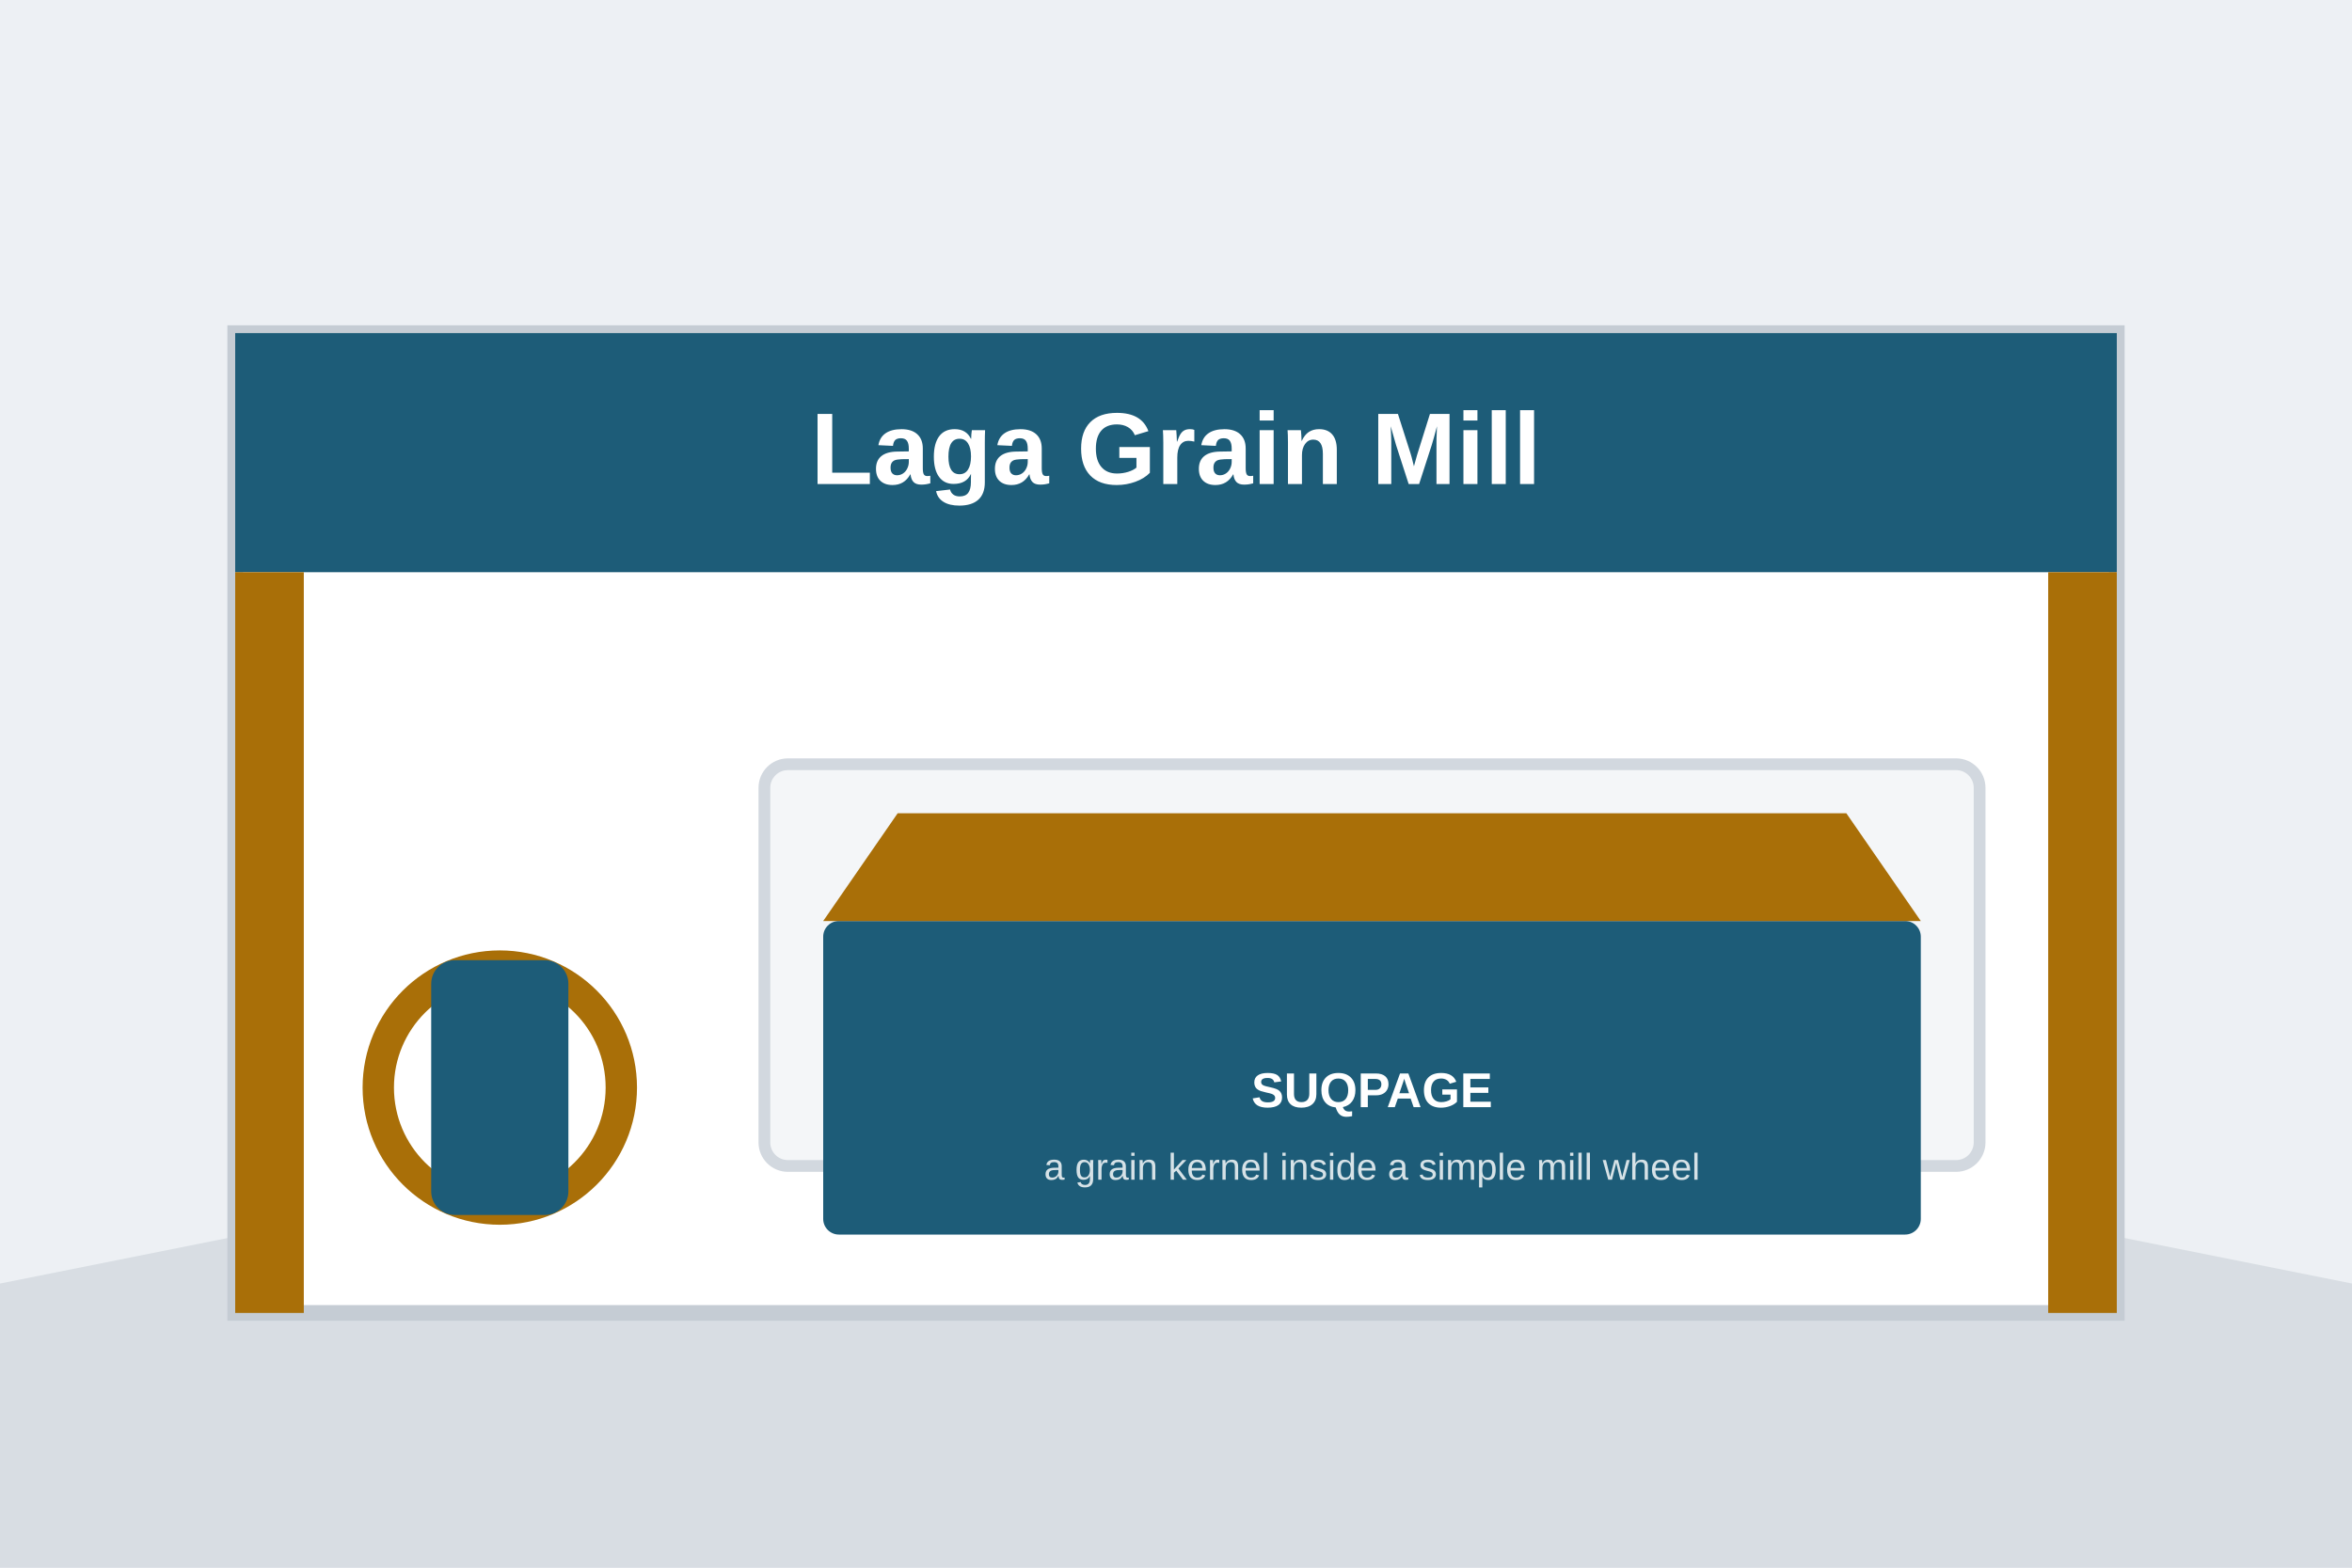
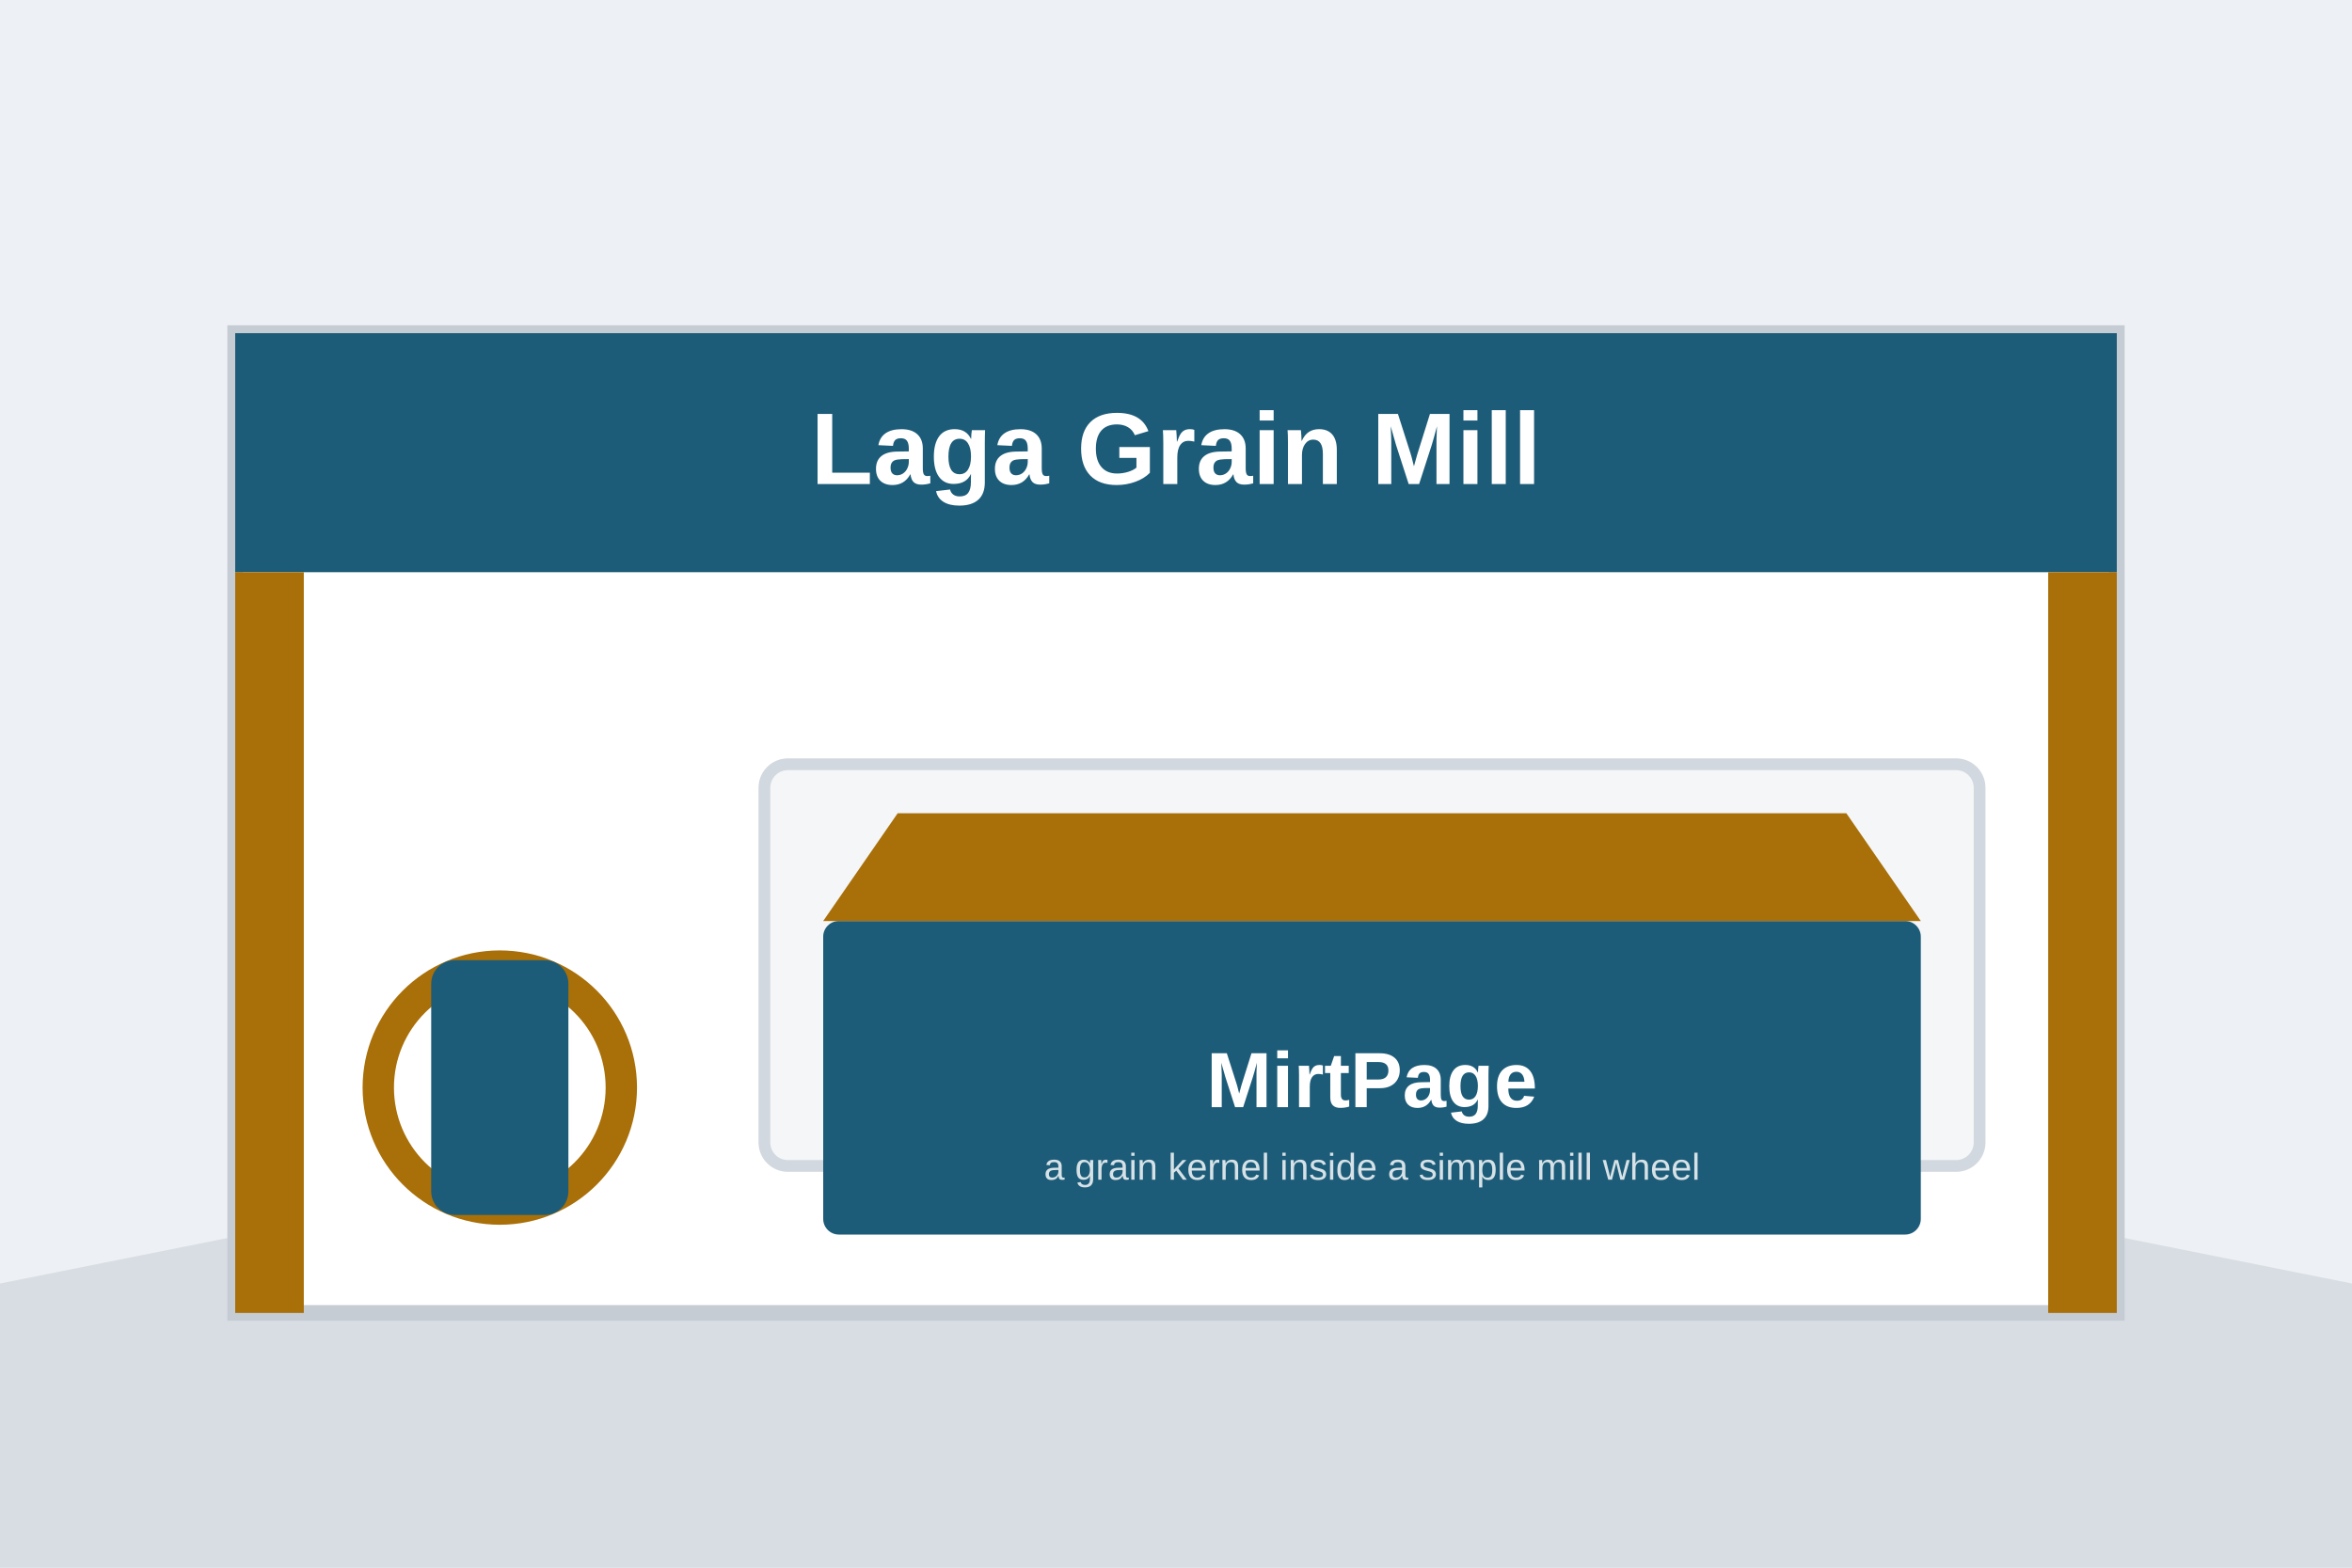
<svg xmlns="http://www.w3.org/2000/svg" viewBox="0 0 1200 800" role="img" aria-label="Illustrative booth for Laga Grain Mill">
  <rect width="1200" height="800" fill="#edf0f4" />
  <path d="M0 655L600 535l600 120v145H0z" fill="#d8dde3" />
  <path d="M120 170h960v500H120z" fill="#ffffff" stroke="#c5ccd4" stroke-width="8" />
  <path d="M120 170h960v122H120z" fill="#1d5c78" />
  <path d="M120 292h35v378h-35zM1045 292h35v378h-35z" fill="#a96f08" />
  <rect x="390" y="390" width="620" height="205" rx="12" fill="#f4f6f8" stroke="#d2d8df" stroke-width="6" />
  <rect x="420" y="470" width="560" height="160" rx="8" fill="#1d5c78" />
  <path d="M420 470h560l-38-55H458z" fill="#a96f08" />
  <circle cx="255" cy="555" r="62" fill="#ffffff" stroke="#a96f08" stroke-width="16" />
  <rect x="220" y="490" width="70" height="130" rx="12" fill="#1d5c78" />
  <text x="600" y="247" text-anchor="middle" font-family="Arial, Helvetica, sans-serif" font-size="52" font-weight="800" fill="#ffffff">Laga Grain Mill</text>
-   <text x="700" y="565" text-anchor="middle" font-family="Arial, Helvetica, sans-serif" font-size="25" font-weight="700" fill="#ffffff">SUQPAGE</text>
+   <text x="700" y="565" text-anchor="middle" font-family="Arial, Helvetica, sans-serif" font-size="40" font-weight="700" fill="#ffffff">MirtPage</text>
  <text x="700" y="602" text-anchor="middle" font-family="Arial, Helvetica, sans-serif" font-size="19" fill="#ffffff" opacity=".82">a grain kernel inside a simple mill wheel</text>
</svg>
